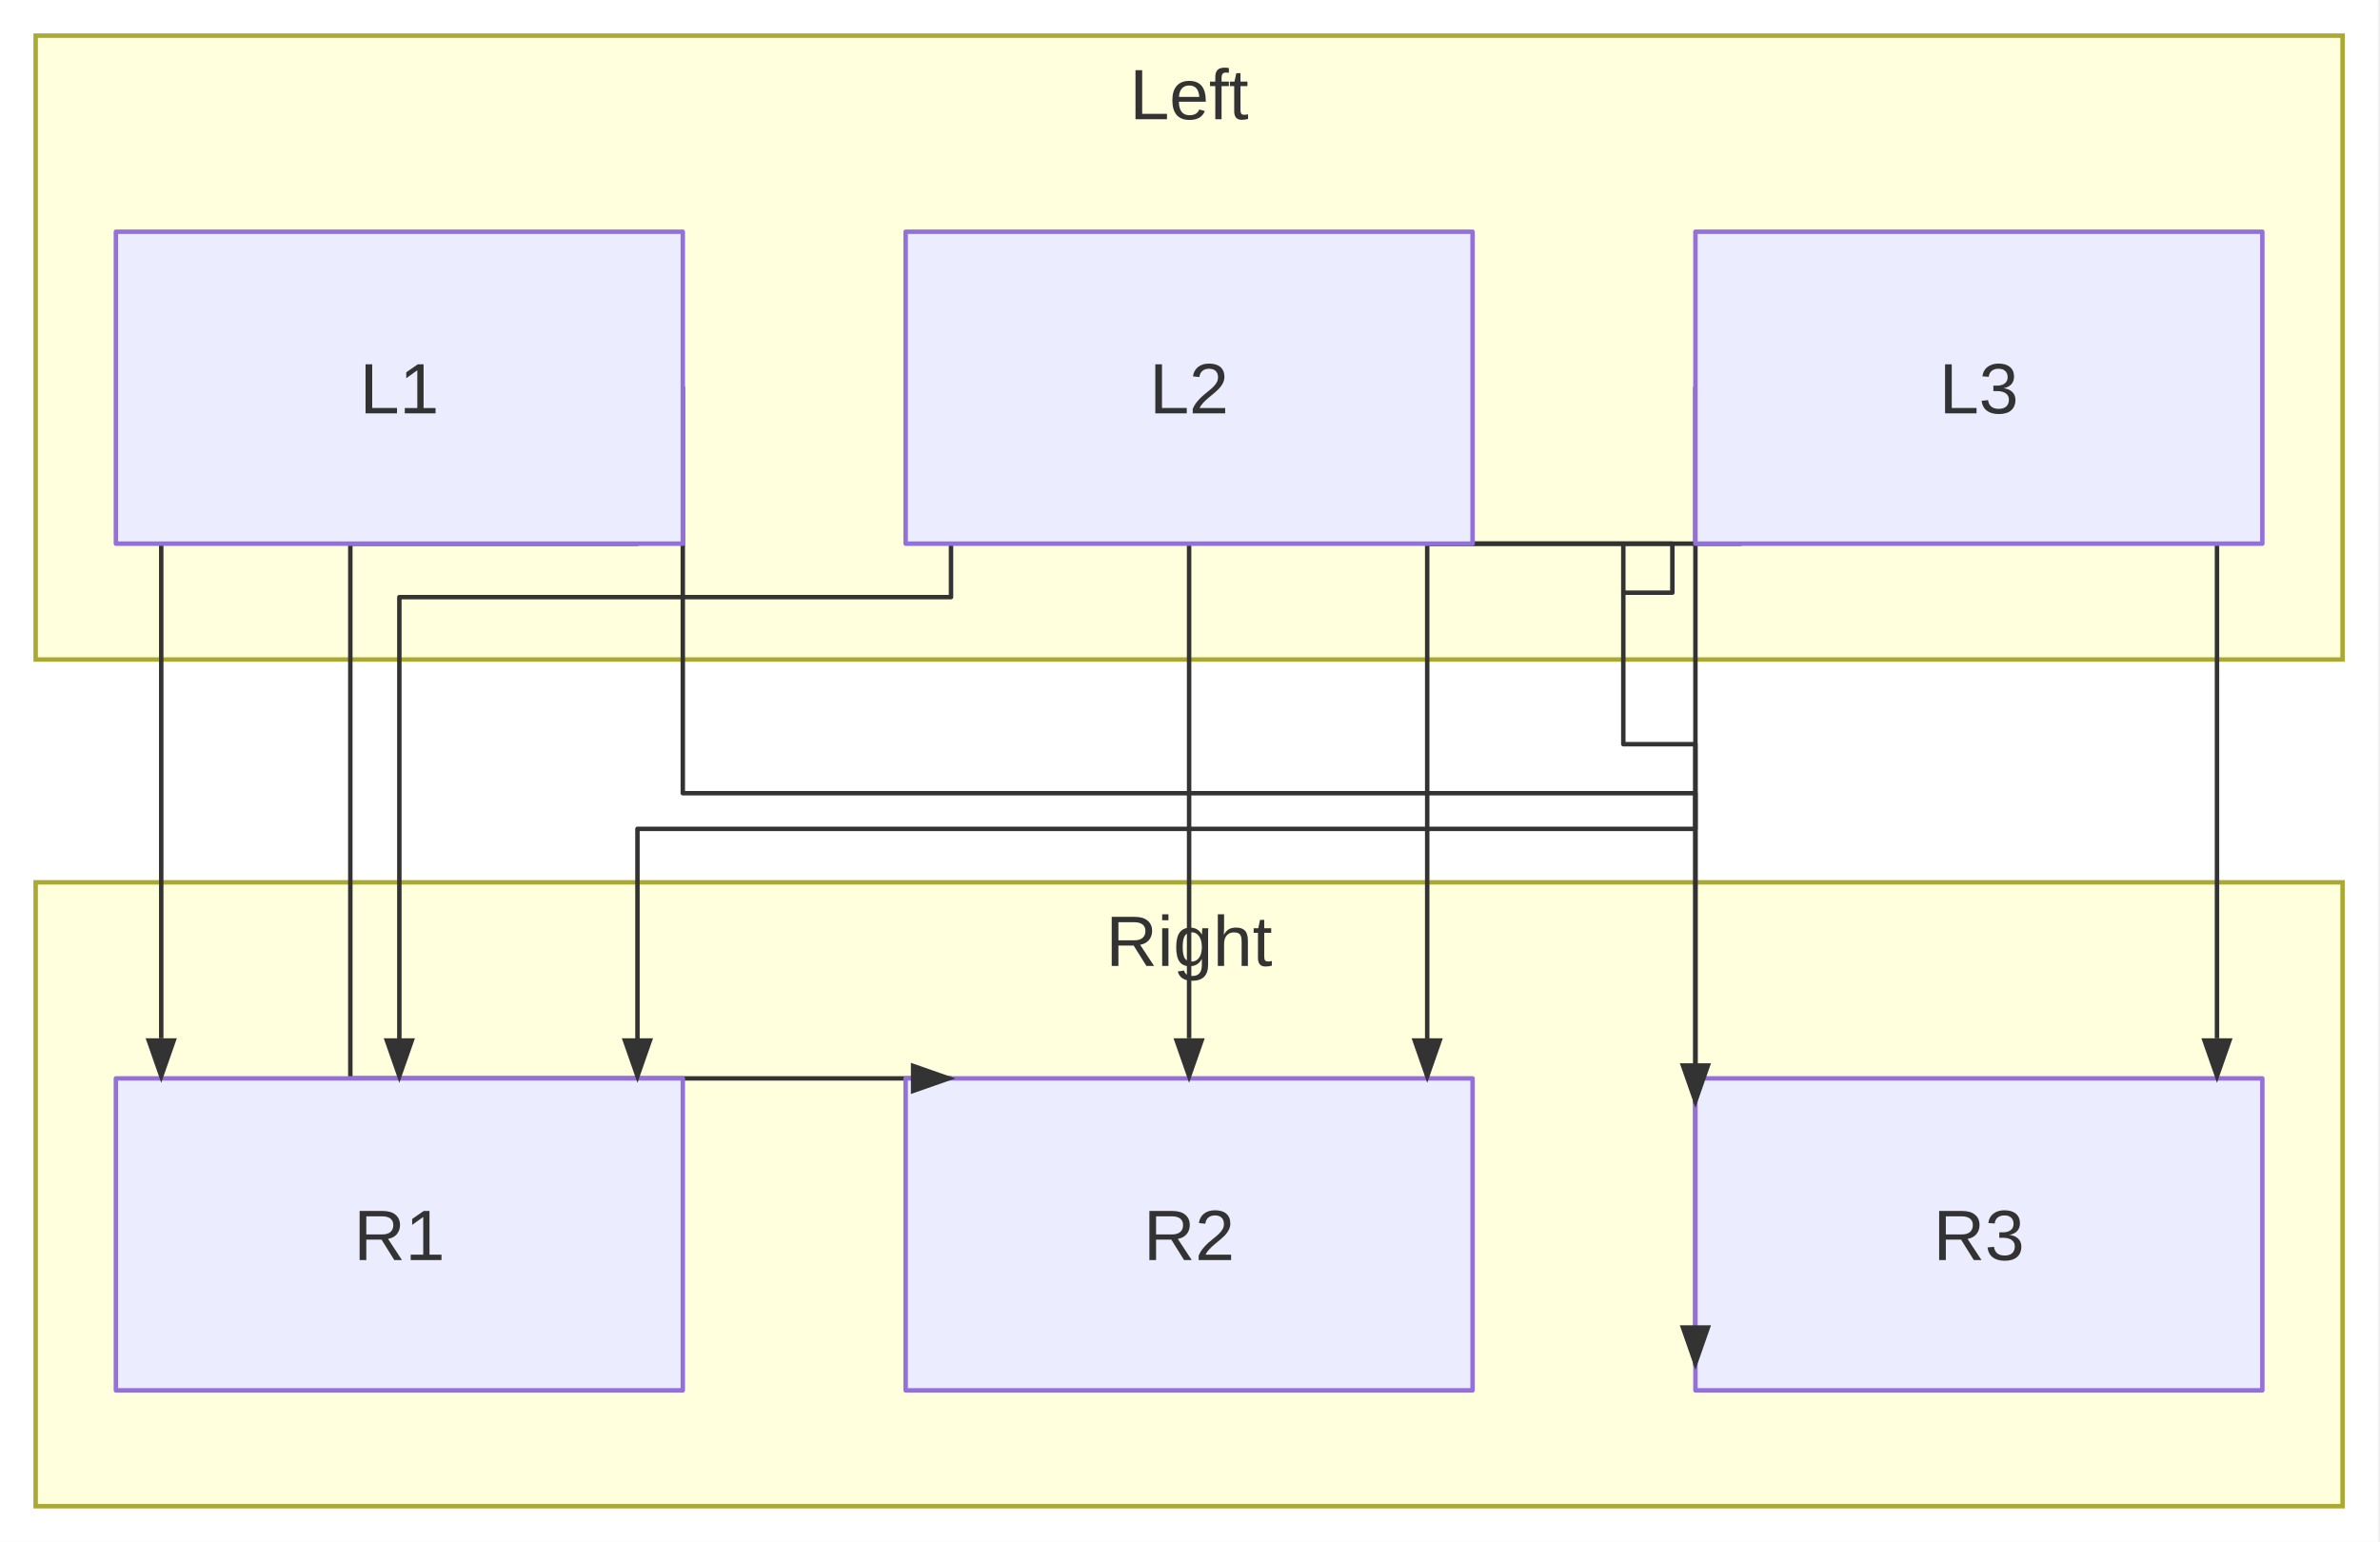
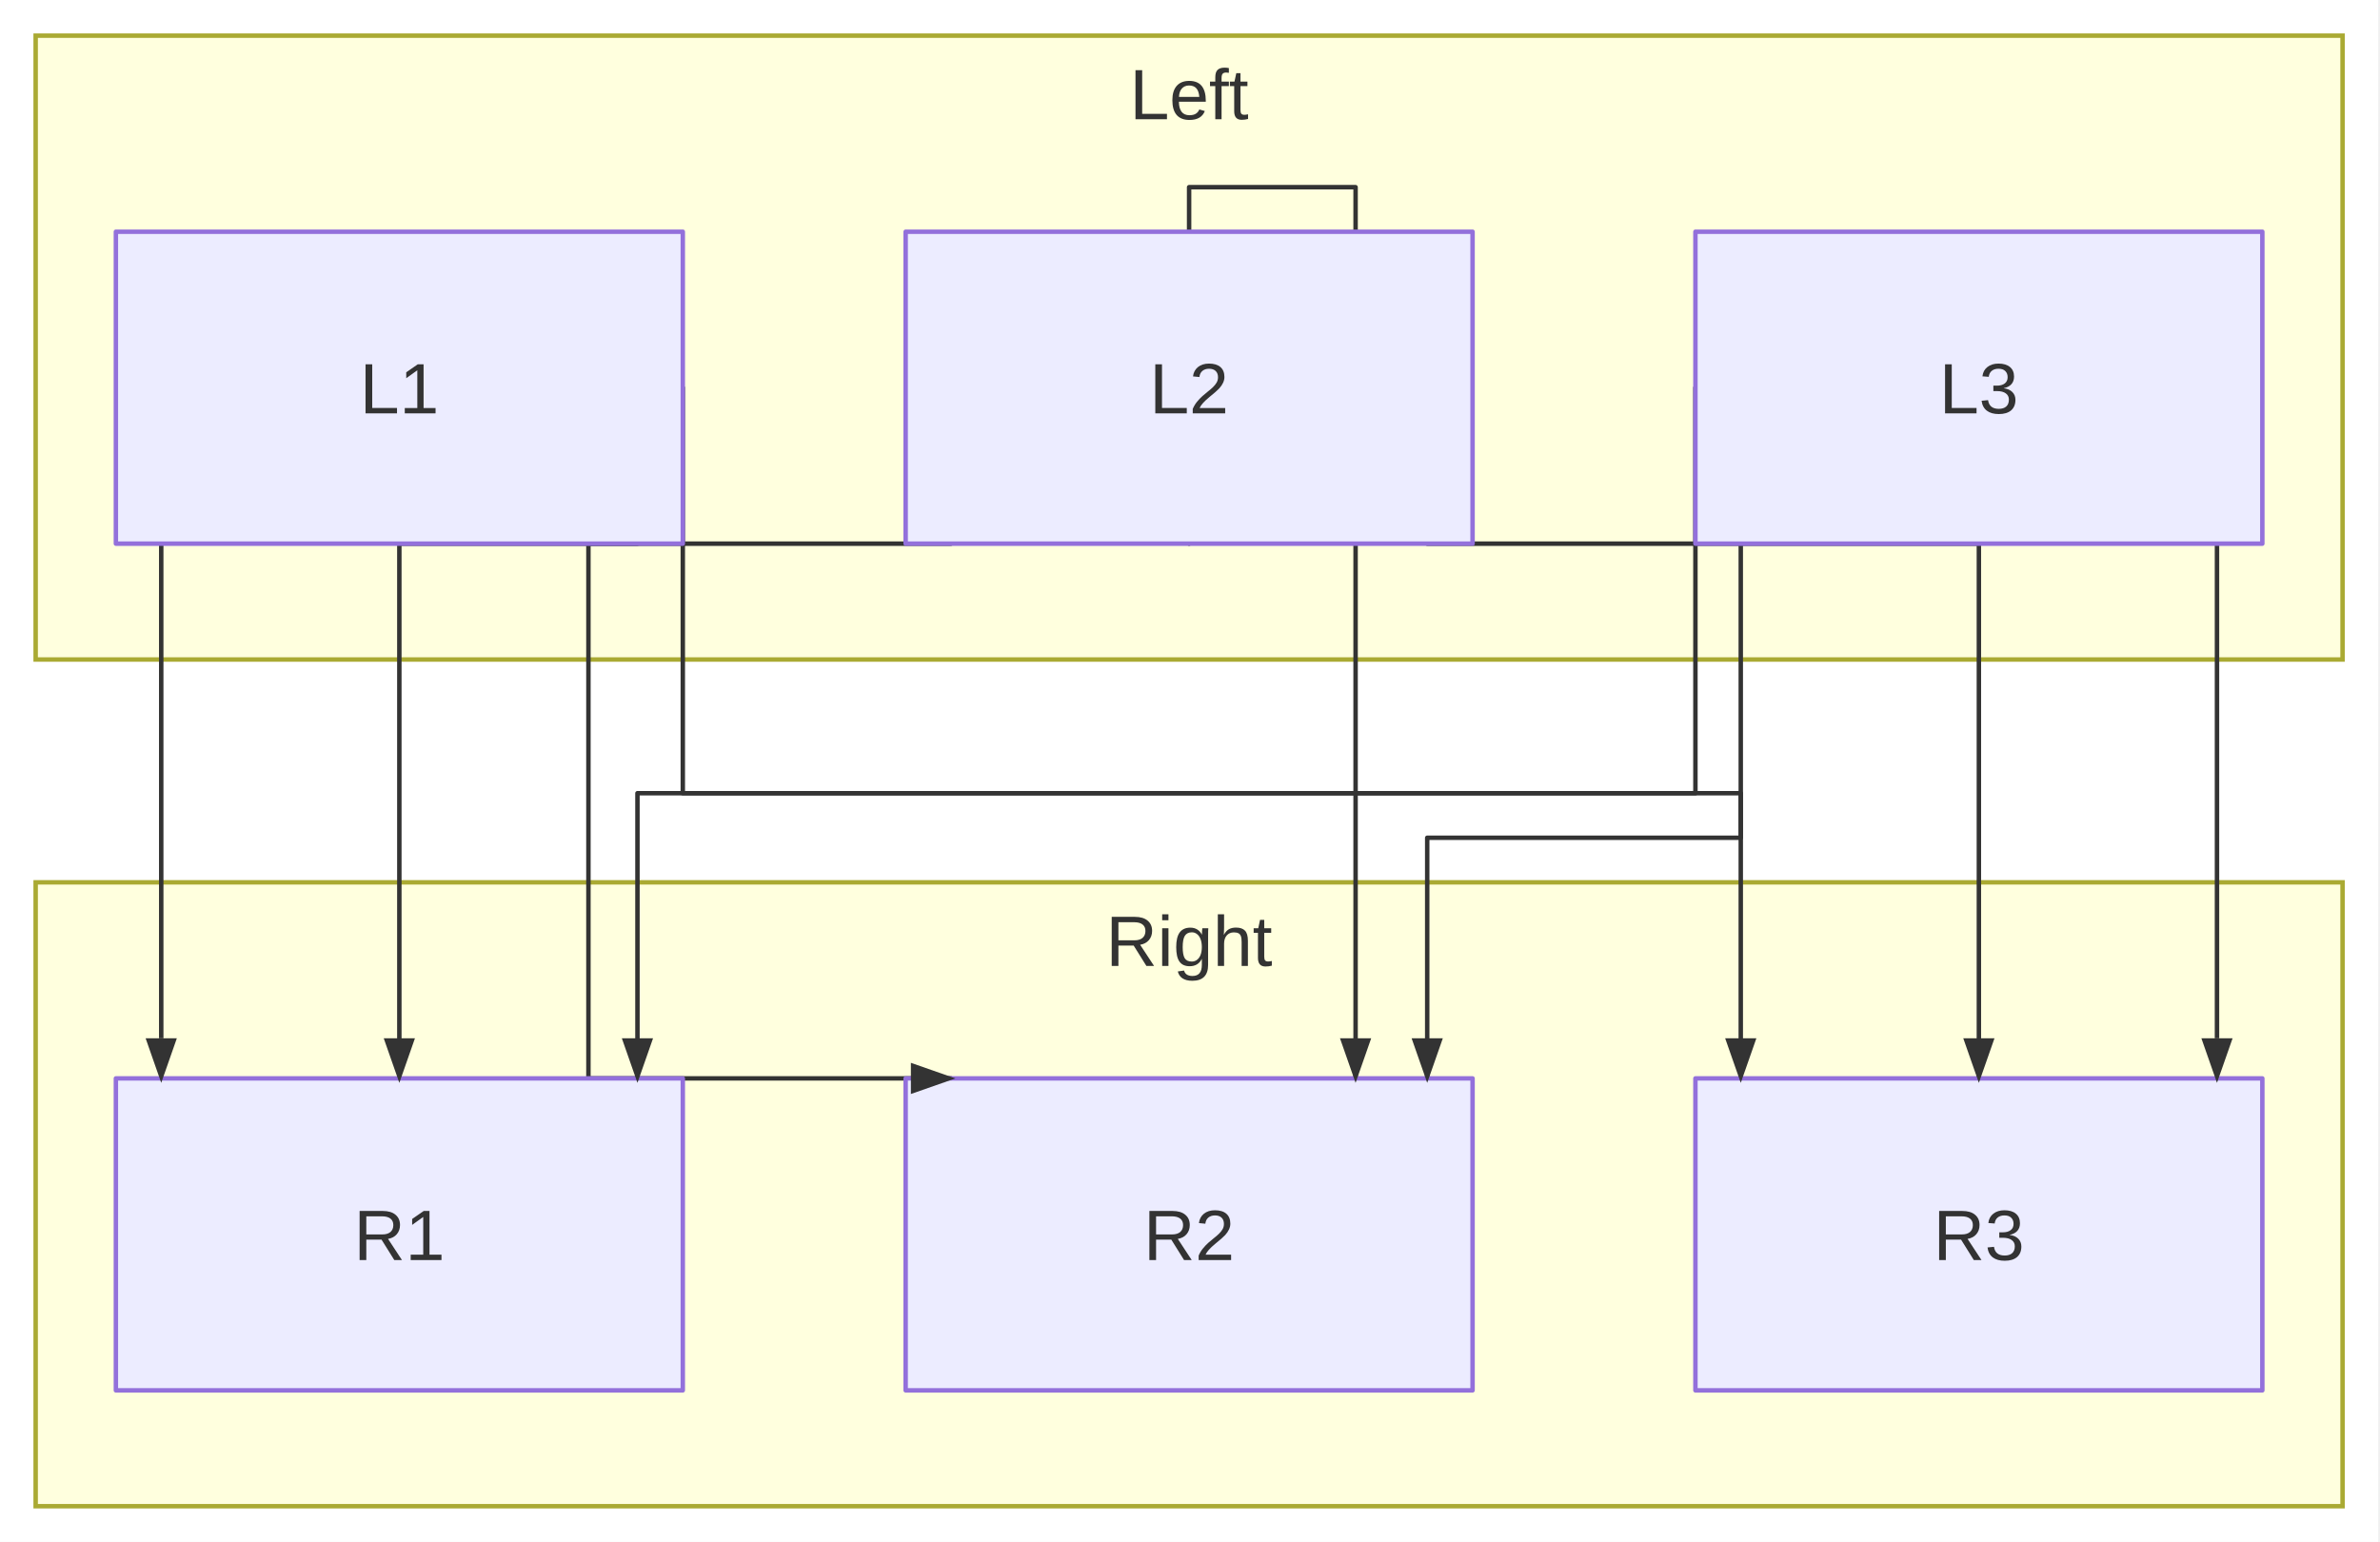
<svg xmlns="http://www.w3.org/2000/svg" width="534" height="346" viewBox="0 0 534 346">
  <rect x="0" y="0" width="533.6" height="346" fill="white" />
  <rect x="8" y="198" width="517.6" height="140" fill="#ffffde" stroke="#aaaa33" stroke-width="1" />
  <text x="266.8" y="216.76" text-anchor="middle" fill="#333" font-family="&quot;trebuchet ms&quot;, verdana, arial, sans-serif" font-size="16px">Right</text>
  <rect x="8" y="8" width="517.6" height="140" fill="#ffffde" stroke="#aaaa33" stroke-width="1" />
  <text x="266.8" y="26.76" text-anchor="middle" fill="#333" font-family="&quot;trebuchet ms&quot;, verdana, arial, sans-serif" font-size="16px">Left</text>
  <line x1="36.176" y1="122" x2="36.176" y2="233" stroke="#333333" stroke-width="1" stroke-linecap="butt" data-edge-source="L1" data-edge-target="R1" />
-   <path d="M143.024,122L78.6,122L78.6,242L213.376,242" fill="none" stroke="#333333" stroke-width="1" stroke-linejoin="round" stroke-linecap="round" data-edge-source="L1" data-edge-target="R2" />
-   <path d="M153.2,87L153.2,178L380.4,178L380.4,247.6L380.4,247.6" fill="none" stroke="#333333" stroke-width="1" stroke-linejoin="round" stroke-linecap="round" data-edge-source="L1" data-edge-target="R3" />
-   <path d="M213.376,122L213.376,134L89.6,134L89.6,242L89.6,242" fill="none" stroke="#333333" stroke-width="1" stroke-linejoin="round" stroke-linecap="round" data-edge-source="L2" data-edge-target="R1" />
-   <line x1="266.8" y1="122" x2="266.8" y2="233" stroke="#333333" stroke-width="1" stroke-linecap="butt" data-edge-source="L2" data-edge-target="R2" />
-   <path d="M320.224,122L375.224,122L375.224,133L375.224,133L375.224,133L364.224,133L364.224,122L364.224,167L380.4,167L380.4,306.4L380.4,306.4" fill="none" stroke="#333333" stroke-width="1" stroke-linejoin="round" stroke-linecap="round" data-edge-source="L2" data-edge-target="R3" />
-   <path d="M380.4,87L380.4,186L143.024,186L143.024,242L143.024,242" fill="none" stroke="#333333" stroke-width="1" stroke-linejoin="round" stroke-linecap="round" data-edge-source="L3" data-edge-target="R1" />
-   <path d="M390.576,122L320.224,122L320.224,242" fill="none" stroke="#333333" stroke-width="1" stroke-linejoin="round" stroke-linecap="round" data-edge-source="L3" data-edge-target="R2" />
+   <path d="M143.024,122L132.024,122L132.024,242L213.376,242" fill="none" stroke="#333333" stroke-width="1" stroke-linejoin="round" stroke-linecap="round" data-edge-source="L1" data-edge-target="R2" />
+   <path d="M153.2,87L153.2,178L390.576,178L390.576,242L390.576,242" fill="none" stroke="#333333" stroke-width="1" stroke-linejoin="round" stroke-linecap="round" data-edge-source="L1" data-edge-target="R3" />
+   <path d="M213.376,122L89.6,122L89.6,242L89.6,242" fill="none" stroke="#333333" stroke-width="1" stroke-linejoin="round" stroke-linecap="round" data-edge-source="L2" data-edge-target="R1" />
+   <path d="M266.8,122L266.8,42L304.153,42L304.153,242" fill="none" stroke="#333333" stroke-width="1" stroke-linejoin="round" stroke-linecap="round" data-edge-source="L2" data-edge-target="R2" />
+   <path d="M320.224,122L444,122L444,242L444,242" fill="none" stroke="#333333" stroke-width="1" stroke-linejoin="round" stroke-linecap="round" data-edge-source="L2" data-edge-target="R3" />
+   <path d="M380.4,87L380.4,178L143.024,178L143.024,242L143.024,242" fill="none" stroke="#333333" stroke-width="1" stroke-linejoin="round" stroke-linecap="round" data-edge-source="L3" data-edge-target="R1" />
+   <path d="M390.576,122L390.576,188L320.224,188L320.224,242L320.224,242" fill="none" stroke="#333333" stroke-width="1" stroke-linejoin="round" stroke-linecap="round" data-edge-source="L3" data-edge-target="R2" />
  <line x1="497.424" y1="122" x2="497.424" y2="233" stroke="#333333" stroke-width="1" stroke-linecap="butt" data-edge-source="L3" data-edge-target="R3" />
  <path d="M26,52 H153.2 V122 H26 Z" fill="#ECECFF" stroke="#9370DB" stroke-width="1" stroke-linejoin="round" stroke-linecap="round" />
  <path d="M203.2,52 H330.4 V122 H203.2 Z" fill="#ECECFF" stroke="#9370DB" stroke-width="1" stroke-linejoin="round" stroke-linecap="round" />
  <path d="M380.4,52 H507.6 V122 H380.4 Z" fill="#ECECFF" stroke="#9370DB" stroke-width="1" stroke-linejoin="round" stroke-linecap="round" />
  <path d="M26,242 H153.2 V312 H26 Z" fill="#ECECFF" stroke="#9370DB" stroke-width="1" stroke-linejoin="round" stroke-linecap="round" />
  <path d="M203.2,242 H330.4 V312 H203.2 Z" fill="#ECECFF" stroke="#9370DB" stroke-width="1" stroke-linejoin="round" stroke-linecap="round" />
  <path d="M380.4,242 H507.6 V312 H380.4 Z" fill="#ECECFF" stroke="#9370DB" stroke-width="1" stroke-linejoin="round" stroke-linecap="round" />
  <polygon points="36.176,243 32.676,233 39.676,233" fill="#333333" stroke="none" />
  <polygon points="214.376,242 204.376,245.5 204.376,238.5" fill="#333333" stroke="none" />
-   <polygon points="380.4,248.6 376.9,238.6 383.9,238.6" fill="#333333" stroke="none" />
+   <polygon points="390.576,243 387.076,233 394.076,233" fill="#333333" stroke="none" />
  <polygon points="89.6,243 86.1,233 93.1,233" fill="#333333" stroke="none" />
-   <polygon points="266.8,243 263.3,233 270.3,233" fill="#333333" stroke="none" />
-   <polygon points="380.4,307.4 376.9,297.4 383.9,297.4" fill="#333333" stroke="none" />
+   <polygon points="304.153,243 300.653,233 307.653,233" fill="#333333" stroke="none" />
+   <polygon points="444,243 440.5,233 447.5,233" fill="#333333" stroke="none" />
  <polygon points="143.024,243 139.524,233 146.524,233" fill="#333333" stroke="none" />
  <polygon points="320.224,243 316.724,233 323.724,233" fill="#333333" stroke="none" />
  <polygon points="497.424,243 493.924,233 500.924,233" fill="#333333" stroke="none" />
  <text x="89.6" y="92.76" text-anchor="middle" fill="#333" font-family="&quot;trebuchet ms&quot;, verdana, arial, sans-serif" font-size="16" font-weight="normal">L1</text>
  <text x="266.8" y="92.76" text-anchor="middle" fill="#333" font-family="&quot;trebuchet ms&quot;, verdana, arial, sans-serif" font-size="16" font-weight="normal">L2</text>
  <text x="444" y="92.76" text-anchor="middle" fill="#333" font-family="&quot;trebuchet ms&quot;, verdana, arial, sans-serif" font-size="16" font-weight="normal">L3</text>
  <text x="89.6" y="282.76" text-anchor="middle" fill="#333" font-family="&quot;trebuchet ms&quot;, verdana, arial, sans-serif" font-size="16" font-weight="normal">R1</text>
  <text x="266.8" y="282.76" text-anchor="middle" fill="#333" font-family="&quot;trebuchet ms&quot;, verdana, arial, sans-serif" font-size="16" font-weight="normal">R2</text>
  <text x="444" y="282.76" text-anchor="middle" fill="#333" font-family="&quot;trebuchet ms&quot;, verdana, arial, sans-serif" font-size="16" font-weight="normal">R3</text>
</svg>
